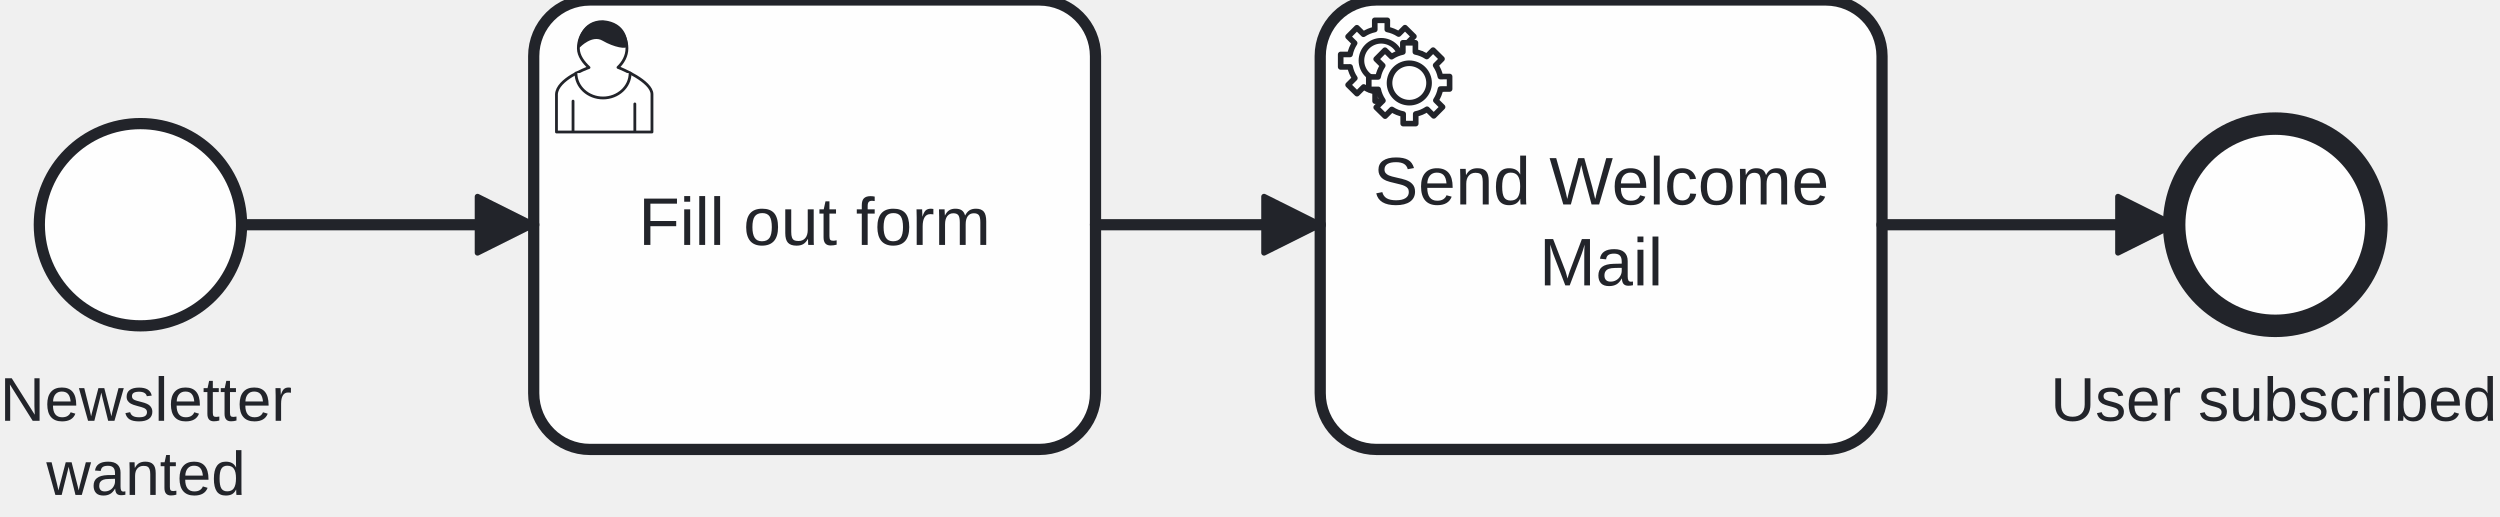
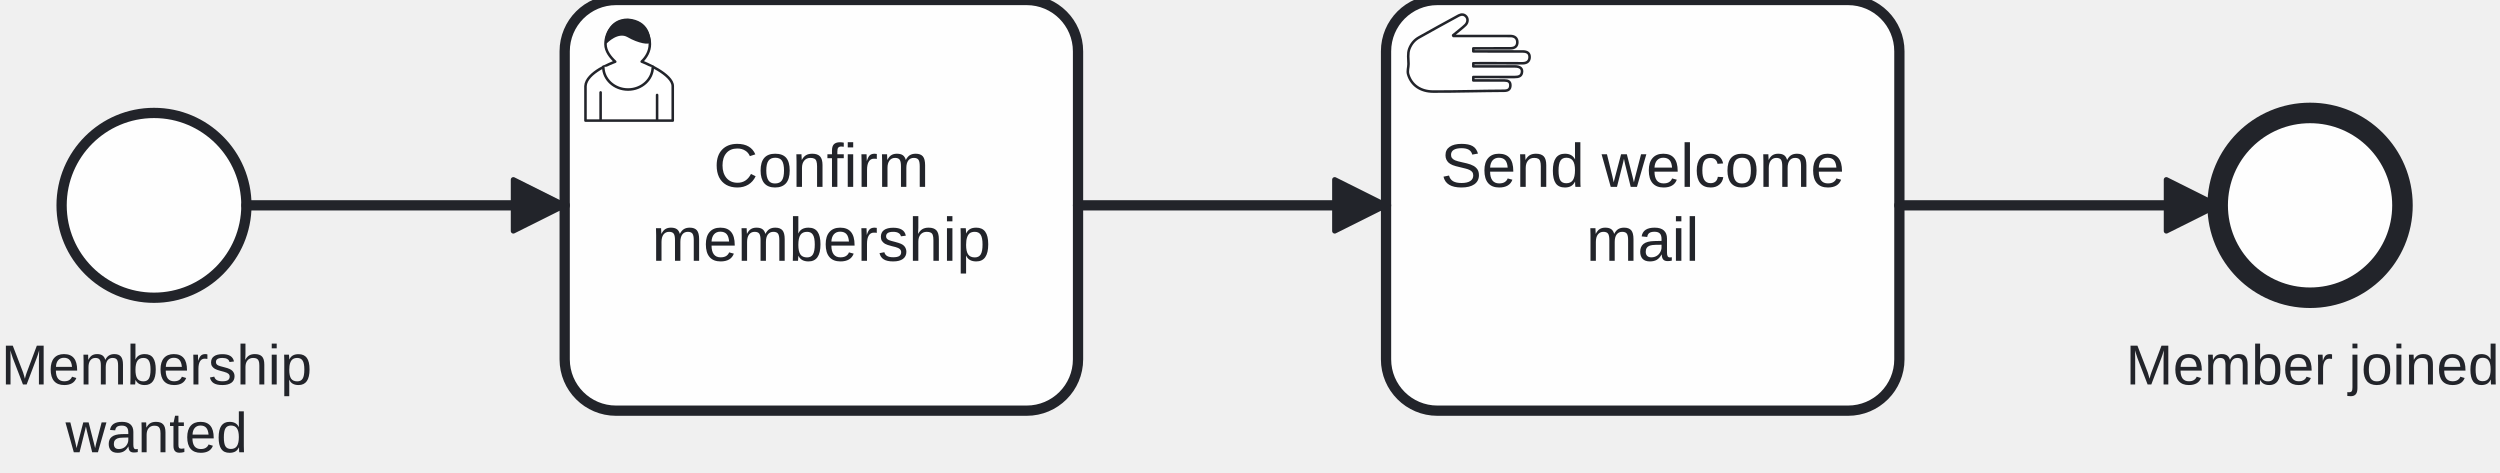
- <svg xmlns="http://www.w3.org/2000/svg" width="445" height="92" viewBox="195 137 445 92" version="1.1">
+ <svg xmlns="http://www.w3.org/2000/svg" width="487" height="92" viewBox="140 60 487 92" version="1.1">
  <g class="djs-group">
-     <g class="djs-element djs-shape" data-element-id="startEvent_newsletterWanted" style="display: block;" transform="matrix(1 0 0 1 202 159)">
+     <g class="djs-element djs-shape" data-element-id="startEvent_membershipWanted" style="display: block;" transform="matrix(1 0 0 1 152 82)">
      <g class="djs-visual">
        <circle cx="18" cy="18" r="18" style="stroke-linecap: round; stroke-linejoin: round; stroke: rgb(34, 36, 42); stroke-width: 2px; fill: white; fill-opacity: 0.95;" />
      </g>
      <rect class="djs-hit djs-hit-all" x="0" y="0" width="36" height="36" style="fill: none; stroke-opacity: 0; stroke: white; stroke-width: 15px;" />
    </g>
  </g>
  <g class="djs-group">
-     <g class="djs-element djs-shape" data-element-id="startEvent_newsletterWanted_label" style="display: block;" transform="matrix(1 0 0 1 195 202)">
+     <g class="djs-element djs-shape" data-element-id="startEvent_membershipWanted_label" style="display: block;" transform="matrix(1 0 0 1 140 125)">
      <g class="djs-visual">
        <text lineHeight="1.2" class="djs-label" style="font-family: Arial, sans-serif; font-size: 11px; font-weight: normal; fill: rgb(34, 36, 42);">
-           <tspan x="0" y="9.9">Newsletter </tspan>
-           <tspan x="8.245" y="23.1">wanted</tspan>
+           <tspan x="0.239" y="9.9">Membership</tspan>
+           <tspan x="12.765" y="23.1">wanted</tspan>
        </text>
      </g>
-       <rect class="djs-hit djs-hit-all" x="0" y="0" width="52" height="27" style="fill: none; stroke-opacity: 0; stroke: white; stroke-width: 15px;" />
+       <rect class="djs-hit djs-hit-all" x="0" y="0" width="61" height="27" style="fill: none; stroke-opacity: 0; stroke: white; stroke-width: 15px;" />
    </g>
  </g>
  <g class="djs-group">
-     <g class="djs-element djs-shape" data-element-id="userTask_fillOutForm" style="display: block;" transform="matrix(1 0 0 1 290 137)">
+     <g class="djs-element djs-shape" data-element-id="userTask_confirmMembership" style="display: block;" transform="matrix(1 0 0 1 250 60)">
      <g class="djs-visual">
        <rect x="0" y="0" width="100" height="80" rx="10" ry="10" style="stroke-linecap: round; stroke-linejoin: round; stroke: rgb(34, 36, 42); stroke-width: 2px; fill: white; fill-opacity: 0.95;" />
        <text lineHeight="1.2" class="djs-label" style="font-family: Arial, sans-serif; font-size: 12px; font-weight: normal; fill: rgb(34, 36, 42);">
-           <tspan x="18.661" y="43.6">Fill out form</tspan>
+           <tspan x="28.997" y="36.4">Confirm </tspan>
+           <tspan x="16.988" y="50.8">membership</tspan>
        </text>
        <path d="m 15,12 c 0.909,-0.845 1.594,-2.049 1.594,-3.385 0,-2.554 -1.805,-4.622 -4.357,-4.622 -2.552,0 -4.288,2.068 -4.288,4.622 0,1.348 0.974,2.562 1.896,3.405 -0.529,0.187 -5.669,2.097 -5.794,4.756 v 6.718 h 17 v -6.718 c 0,-2.298 -5.528,-4.595 -6.051,-4.776 zm -8,6 l 0,5.5 m 11,0 l 0,-5" style="fill: white; stroke-linecap: round; stroke-linejoin: round; stroke: rgb(34, 36, 42); stroke-width: 0.5px;" />
        <path d="m 15,12 m 2.162,1.009 c 0,2.447 -2.158,4.431 -4.821,4.431 -2.665,0 -4.822,-1.981 -4.822,-4.431 " style="fill: white; stroke-linecap: round; stroke-linejoin: round; stroke: rgb(34, 36, 42); stroke-width: 0.5px;" />
        <path d="m 15,12 m -6.9,-3.80 c 0,0 2.251,-2.358 4.274,-1.177 2.024,1.181 4.221,1.537 4.124,0.965 -0.098,-0.57 -0.117,-3.791 -4.191,-4.136 -3.575,0.001 -4.208,3.367 -4.207,4.348 z" style="fill: rgb(34, 36, 42); stroke-linecap: round; stroke-linejoin: round; stroke: rgb(34, 36, 42); stroke-width: 0.5px;" />
      </g>
      <rect class="djs-hit djs-hit-all" x="0" y="0" width="100" height="80" style="fill: none; stroke-opacity: 0; stroke: white; stroke-width: 15px;" />
    </g>
  </g>
  <g class="djs-group">
-     <g class="djs-element djs-shape" data-element-id="serviceTask_sendWelcomeMail" style="display: block;" transform="matrix(1 0 0 1 430 137)">
+     <g class="djs-element djs-shape" data-element-id="manualTask_sendWelcomeMail" style="display: block;" transform="matrix(1 0 0 1 410 60)">
      <g class="djs-visual">
        <rect x="0" y="0" width="100" height="80" rx="10" ry="10" style="stroke-linecap: round; stroke-linejoin: round; stroke: rgb(34, 36, 42); stroke-width: 2px; fill: white; fill-opacity: 0.95;" />
        <text lineHeight="1.2" class="djs-label" style="font-family: Arial, sans-serif; font-size: 12px; font-weight: normal; fill: rgb(34, 36, 42);">
-           <tspan x="9.424" y="36.4">Send Welcome </tspan>
-           <tspan x="38.999" y="50.8">Mail</tspan>
+           <tspan x="10.646" y="36.4">Send welcome </tspan>
+           <tspan x="38.999" y="50.8">mail</tspan>
        </text>
-         <circle cx="5" cy="5" r="5" transform="translate(6, 6)" style="stroke-linecap: round; stroke-linejoin: round; stroke: none; stroke-width: 2px; fill: white;" />
-         <path d="m 12,18 v -1.713 c 0.352,-0.07 0.704,-0.178 1.048,-0.321 0.344,-0.145 0.666,-0.321 0.966,-0.521 l 1.194,1.18 1.567,-1.577 -1.195,-1.18 c 0.403,-0.614 0.683,-1.299 0.825,-2.018 l 1.622,-0.01 v -2.22 l -1.637,0.01 c -0.073,-0.352 -0.178,-0.7 -0.324,-1.044 -0.145,-0.344 -0.321,-0.664 -0.523,-0.962 l 1.131,-1.136 -1.583,-1.563 -1.13,1.136 c -0.614,-0.401 -1.303,-0.681 -2.023,-0.822 l 0.009,-1.619 h -2.241 l 0.004,1.631 c -0.354,0.074 -0.705,0.18 -1.05,0.324 -0.344,0.144 -0.665,0.321 -0.964,0.52 l -1.17,-1.158 -1.567,1.579 1.168,1.157 c -0.403,0.613 -0.683,1.298 -0.825,2.017 l -1.659,0.003 v 2.222 l 1.672,-0.006 c 0.073,0.351 0.18,0.702 0.324,1.045 0.145,0.344 0.321,0.664 0.523,0.961 l -1.199,1.197 1.584,1.56 1.196,-1.193 c 0.614,0.403 1.303,0.682 2.023,0.823 l 7.19e-4,1.699 h 2.227 z m 0.221,-3.996 c -1.789,0.75 -3.858,-0.093 -4.61,-1.874 -0.752,-1.783 0.091,-3.846 1.88,-4.596 1.788,-0.749 3.857,0.093 4.609,1.874 0.752,1.782 -0.091,3.846 -1.88,4.596 z" style="fill: white; stroke-linecap: round; stroke-linejoin: round; stroke: rgb(34, 36, 42); stroke-width: 1px;" />
-         <circle cx="5" cy="5" r="5" transform="translate(11, 10)" style="stroke-linecap: round; stroke-linejoin: round; stroke: none; stroke-width: 2px; fill: white;" />
-         <path d="m 17,22 v -1.713 c 0.352,-0.07 0.704,-0.178 1.048,-0.321 0.344,-0.145 0.666,-0.321 0.966,-0.521 l 1.194,1.18 1.567,-1.577 -1.195,-1.18 c 0.403,-0.614 0.683,-1.299 0.825,-2.018 l 1.622,-0.01 v -2.22 l -1.637,0.01 c -0.073,-0.352 -0.178,-0.7 -0.324,-1.044 -0.145,-0.344 -0.321,-0.664 -0.523,-0.962 l 1.131,-1.136 -1.583,-1.563 -1.13,1.136 c -0.614,-0.401 -1.303,-0.681 -2.023,-0.822 l 0.009,-1.619 h -2.241 l 0.004,1.631 c -0.354,0.074 -0.705,0.18 -1.05,0.324 -0.344,0.144 -0.665,0.321 -0.964,0.52 l -1.17,-1.158 -1.567,1.579 1.168,1.157 c -0.403,0.613 -0.683,1.298 -0.825,2.017 l -1.659,0.003 v 2.222 l 1.672,-0.006 c 0.073,0.351 0.18,0.702 0.324,1.045 0.145,0.344 0.321,0.664 0.523,0.961 l -1.199,1.197 1.584,1.56 1.196,-1.193 c 0.614,0.403 1.303,0.682 2.023,0.823 l 7.19e-4,1.699 h 2.227 z m 0.221,-3.996 c -1.789,0.75 -3.858,-0.093 -4.61,-1.874 -0.752,-1.783 0.091,-3.846 1.88,-4.596 1.788,-0.749 3.857,0.093 4.609,1.874 0.752,1.782 -0.091,3.846 -1.88,4.596 z" style="fill: white; stroke-linecap: round; stroke-linejoin: round; stroke: rgb(34, 36, 42); stroke-width: 1px;" />
+         <path d="m 17,15 c 0.234,-0.01 5.604,0.008 8.029,0.004 0.808,0 1.271,-0.172 1.417,-0.752 0.227,-0.898 -0.334,-1.314 -1.338,-1.316 -2.467,-0.01 -7.886,-0.004 -8.108,-0.004 -0.014,-0.079 0.016,-0.533 0,-0.61 0.195,-0.042 8.507,0.006 9.616,0.002 0.877,-0.007 1.35,-0.438 1.353,-1.208 0.003,-0.768 -0.479,-1.09 -1.35,-1.091 -2.968,-0.002 -9.619,-0.013 -9.619,-0.013 v -0.591 c 0,0 5.052,-0.016 7.225,-0.016 0.888,-0.002 1.354,-0.416 1.351,-1.193 -0.006,-0.761 -0.492,-1.196 -1.361,-1.196 -3.473,-0.005 -10.86,-0.003 -11.083,-0.003 -0.022,-0.047 -0.045,-0.094 -0.069,-0.139 0.394,-0.319 2.041,-1.626 2.415,-2.017 0.469,-0.487 0.519,-1.165 0.162,-1.604 -0.414,-0.511 -0.973,-0.5 -1.48,-0.236 -1.461,0.764 -6.6,3.643 -7.733,4.271 -0.9,0.499 -1.516,1.253 -1.882,2.19 -0.37,0.95 -0.17,2.01 -0.166,2.979 0.004,0.718 -0.273,1.345 -0.055,2.063 0.629,2.087 2.425,3.312 4.859,3.318 4.618,0.014 9.238,-0.139 13.857,-0.158 0.755,-0.004 1.171,-0.301 1.182,-1.033 0.012,-0.754 -0.423,-0.969 -1.183,-0.973 -1.778,-0.01 -5.824,-0.004 -6.04,-0.004 10e-4,-0.084 0.003,-0.586 10e-4,-0.67 z" style="fill: white; stroke-linecap: round; stroke-linejoin: round; stroke: rgb(34, 36, 42); stroke-width: 0.5px;" />
      </g>
      <rect class="djs-hit djs-hit-all" x="0" y="0" width="100" height="80" style="fill: none; stroke-opacity: 0; stroke: white; stroke-width: 15px;" />
    </g>
  </g>
  <g class="djs-group">
-     <g class="djs-element djs-shape" data-element-id="endEvent_userSubscribed" style="display: block;" transform="matrix(1 0 0 1 582 159)">
+     <g class="djs-element djs-shape" data-element-id="endEvent_memberJoined" style="display: block;" transform="matrix(1 0 0 1 572 82)">
      <g class="djs-visual">
        <circle cx="18" cy="18" r="18" style="stroke-linecap: round; stroke-linejoin: round; stroke: rgb(34, 36, 42); stroke-width: 4px; fill: white; fill-opacity: 0.95;" />
      </g>
      <rect class="djs-hit djs-hit-all" x="0" y="0" width="36" height="36" style="fill: none; stroke-opacity: 0; stroke: white; stroke-width: 15px;" />
    </g>
  </g>
  <g class="djs-group">
-     <g class="djs-element djs-shape" data-element-id="endEvent_userSubscribed_label" style="display: block;" transform="matrix(1 0 0 1 560 202)">
+     <g class="djs-element djs-shape" data-element-id="endEvent_memberJoined_label" style="display: block;" transform="matrix(1 0 0 1 554 125)">
      <g class="djs-visual">
        <text lineHeight="1.2" class="djs-label" style="font-family: Arial, sans-serif; font-size: 11px; font-weight: normal; fill: rgb(34, 36, 42);">
-           <tspan x="0" y="9.9">User subscribed</tspan>
+           <tspan x="0.122" y="9.9">Member joined</tspan>
        </text>
      </g>
-       <rect class="djs-hit djs-hit-all" x="0" y="0" width="80" height="14" style="fill: none; stroke-opacity: 0; stroke: white; stroke-width: 15px;" />
+       <rect class="djs-hit djs-hit-all" x="0" y="0" width="73" height="14" style="fill: none; stroke-opacity: 0; stroke: white; stroke-width: 15px;" />
    </g>
  </g>
  <g class="djs-group">
-     <g class="djs-element djs-connection" data-element-id="Flow_0p7ko1g" style="display: block;">
+     <g class="djs-element djs-connection" data-element-id="Flow_start_confirm" style="display: block;">
      <g class="djs-visual">
        <defs>
-           <marker id="marker-3t0pwhpwb4bba24xwvj1eac47" viewBox="0 0 20 20" refX="11" refY="10" markerWidth="10" markerHeight="10" orient="auto">
+           <marker id="marker-5mgpap1300xlmpejxznf71wr9" viewBox="0 0 20 20" refX="11" refY="10" markerWidth="10" markerHeight="10" orient="auto">
            <path d="M 1 5 L 11 10 L 1 15 Z" style="stroke-linecap: round; stroke-linejoin: round; stroke: rgb(34, 36, 42); stroke-width: 1px; fill: rgb(34, 36, 42);" />
          </marker>
        </defs>
-         <path data-corner-radius="5" style="fill: none; stroke-linecap: round; stroke-linejoin: round; stroke: rgb(34, 36, 42); stroke-width: 2px; marker-end: url('#marker-3t0pwhpwb4bba24xwvj1eac47');" d="M238,177L290,177" />
+         <path data-corner-radius="5" style="fill: none; stroke-linecap: round; stroke-linejoin: round; stroke: rgb(34, 36, 42); stroke-width: 2px; marker-end: url('#marker-5mgpap1300xlmpejxznf71wr9');" d="M188,100L250,100" />
      </g>
-       <path d="M238,177L290,177" class="djs-hit djs-hit-stroke" style="fill: none; stroke-opacity: 0; stroke: white; stroke-width: 15px;" />
+       <path d="M188,100L250,100" class="djs-hit djs-hit-stroke" style="fill: none; stroke-opacity: 0; stroke: white; stroke-width: 15px;" />
    </g>
  </g>
  <g class="djs-group">
-     <g class="djs-element djs-connection" data-element-id="Flow_0ya530i" style="display: block;">
+     <g class="djs-element djs-connection" data-element-id="Flow_confirm_welcome" style="display: block;">
      <g class="djs-visual">
        <defs>
-           <marker id="marker-4yc17djl1ml2s4trr3j37tnut" viewBox="0 0 20 20" refX="11" refY="10" markerWidth="10" markerHeight="10" orient="auto">
+           <marker id="marker-3n4zzslxmcjpx2nxx2ee9gcgr" viewBox="0 0 20 20" refX="11" refY="10" markerWidth="10" markerHeight="10" orient="auto">
            <path d="M 1 5 L 11 10 L 1 15 Z" style="stroke-linecap: round; stroke-linejoin: round; stroke: rgb(34, 36, 42); stroke-width: 1px; fill: rgb(34, 36, 42);" />
          </marker>
        </defs>
-         <path data-corner-radius="5" style="fill: none; stroke-linecap: round; stroke-linejoin: round; stroke: rgb(34, 36, 42); stroke-width: 2px; marker-end: url('#marker-4yc17djl1ml2s4trr3j37tnut');" d="M390,177L430,177" />
+         <path data-corner-radius="5" style="fill: none; stroke-linecap: round; stroke-linejoin: round; stroke: rgb(34, 36, 42); stroke-width: 2px; marker-end: url('#marker-3n4zzslxmcjpx2nxx2ee9gcgr');" d="M350,100L410,100" />
      </g>
-       <path d="M390,177L430,177" class="djs-hit djs-hit-stroke" style="fill: none; stroke-opacity: 0; stroke: white; stroke-width: 15px;" />
+       <path d="M350,100L410,100" class="djs-hit djs-hit-stroke" style="fill: none; stroke-opacity: 0; stroke: white; stroke-width: 15px;" />
    </g>
  </g>
  <g class="djs-group">
-     <g class="djs-element djs-connection" data-element-id="Flow_1s74azu" style="display: block;">
+     <g class="djs-element djs-connection" data-element-id="Flow_welcome_end" style="display: block;">
      <g class="djs-visual">
        <defs>
-           <marker id="marker-4jbx3vx1eosr8pvnxv26zdgyj" viewBox="0 0 20 20" refX="11" refY="10" markerWidth="10" markerHeight="10" orient="auto">
+           <marker id="marker-2msrx0ojz39dmyvige3b57t53" viewBox="0 0 20 20" refX="11" refY="10" markerWidth="10" markerHeight="10" orient="auto">
            <path d="M 1 5 L 11 10 L 1 15 Z" style="stroke-linecap: round; stroke-linejoin: round; stroke: rgb(34, 36, 42); stroke-width: 1px; fill: rgb(34, 36, 42);" />
          </marker>
        </defs>
-         <path data-corner-radius="5" style="fill: none; stroke-linecap: round; stroke-linejoin: round; stroke: rgb(34, 36, 42); stroke-width: 2px; marker-end: url('#marker-4jbx3vx1eosr8pvnxv26zdgyj');" d="M530,177L582,177" />
+         <path data-corner-radius="5" style="fill: none; stroke-linecap: round; stroke-linejoin: round; stroke: rgb(34, 36, 42); stroke-width: 2px; marker-end: url('#marker-2msrx0ojz39dmyvige3b57t53');" d="M510,100L572,100" />
      </g>
-       <path d="M530,177L582,177" class="djs-hit djs-hit-stroke" style="fill: none; stroke-opacity: 0; stroke: white; stroke-width: 15px;" />
+       <path d="M510,100L572,100" class="djs-hit djs-hit-stroke" style="fill: none; stroke-opacity: 0; stroke: white; stroke-width: 15px;" />
    </g>
  </g>
</svg>
